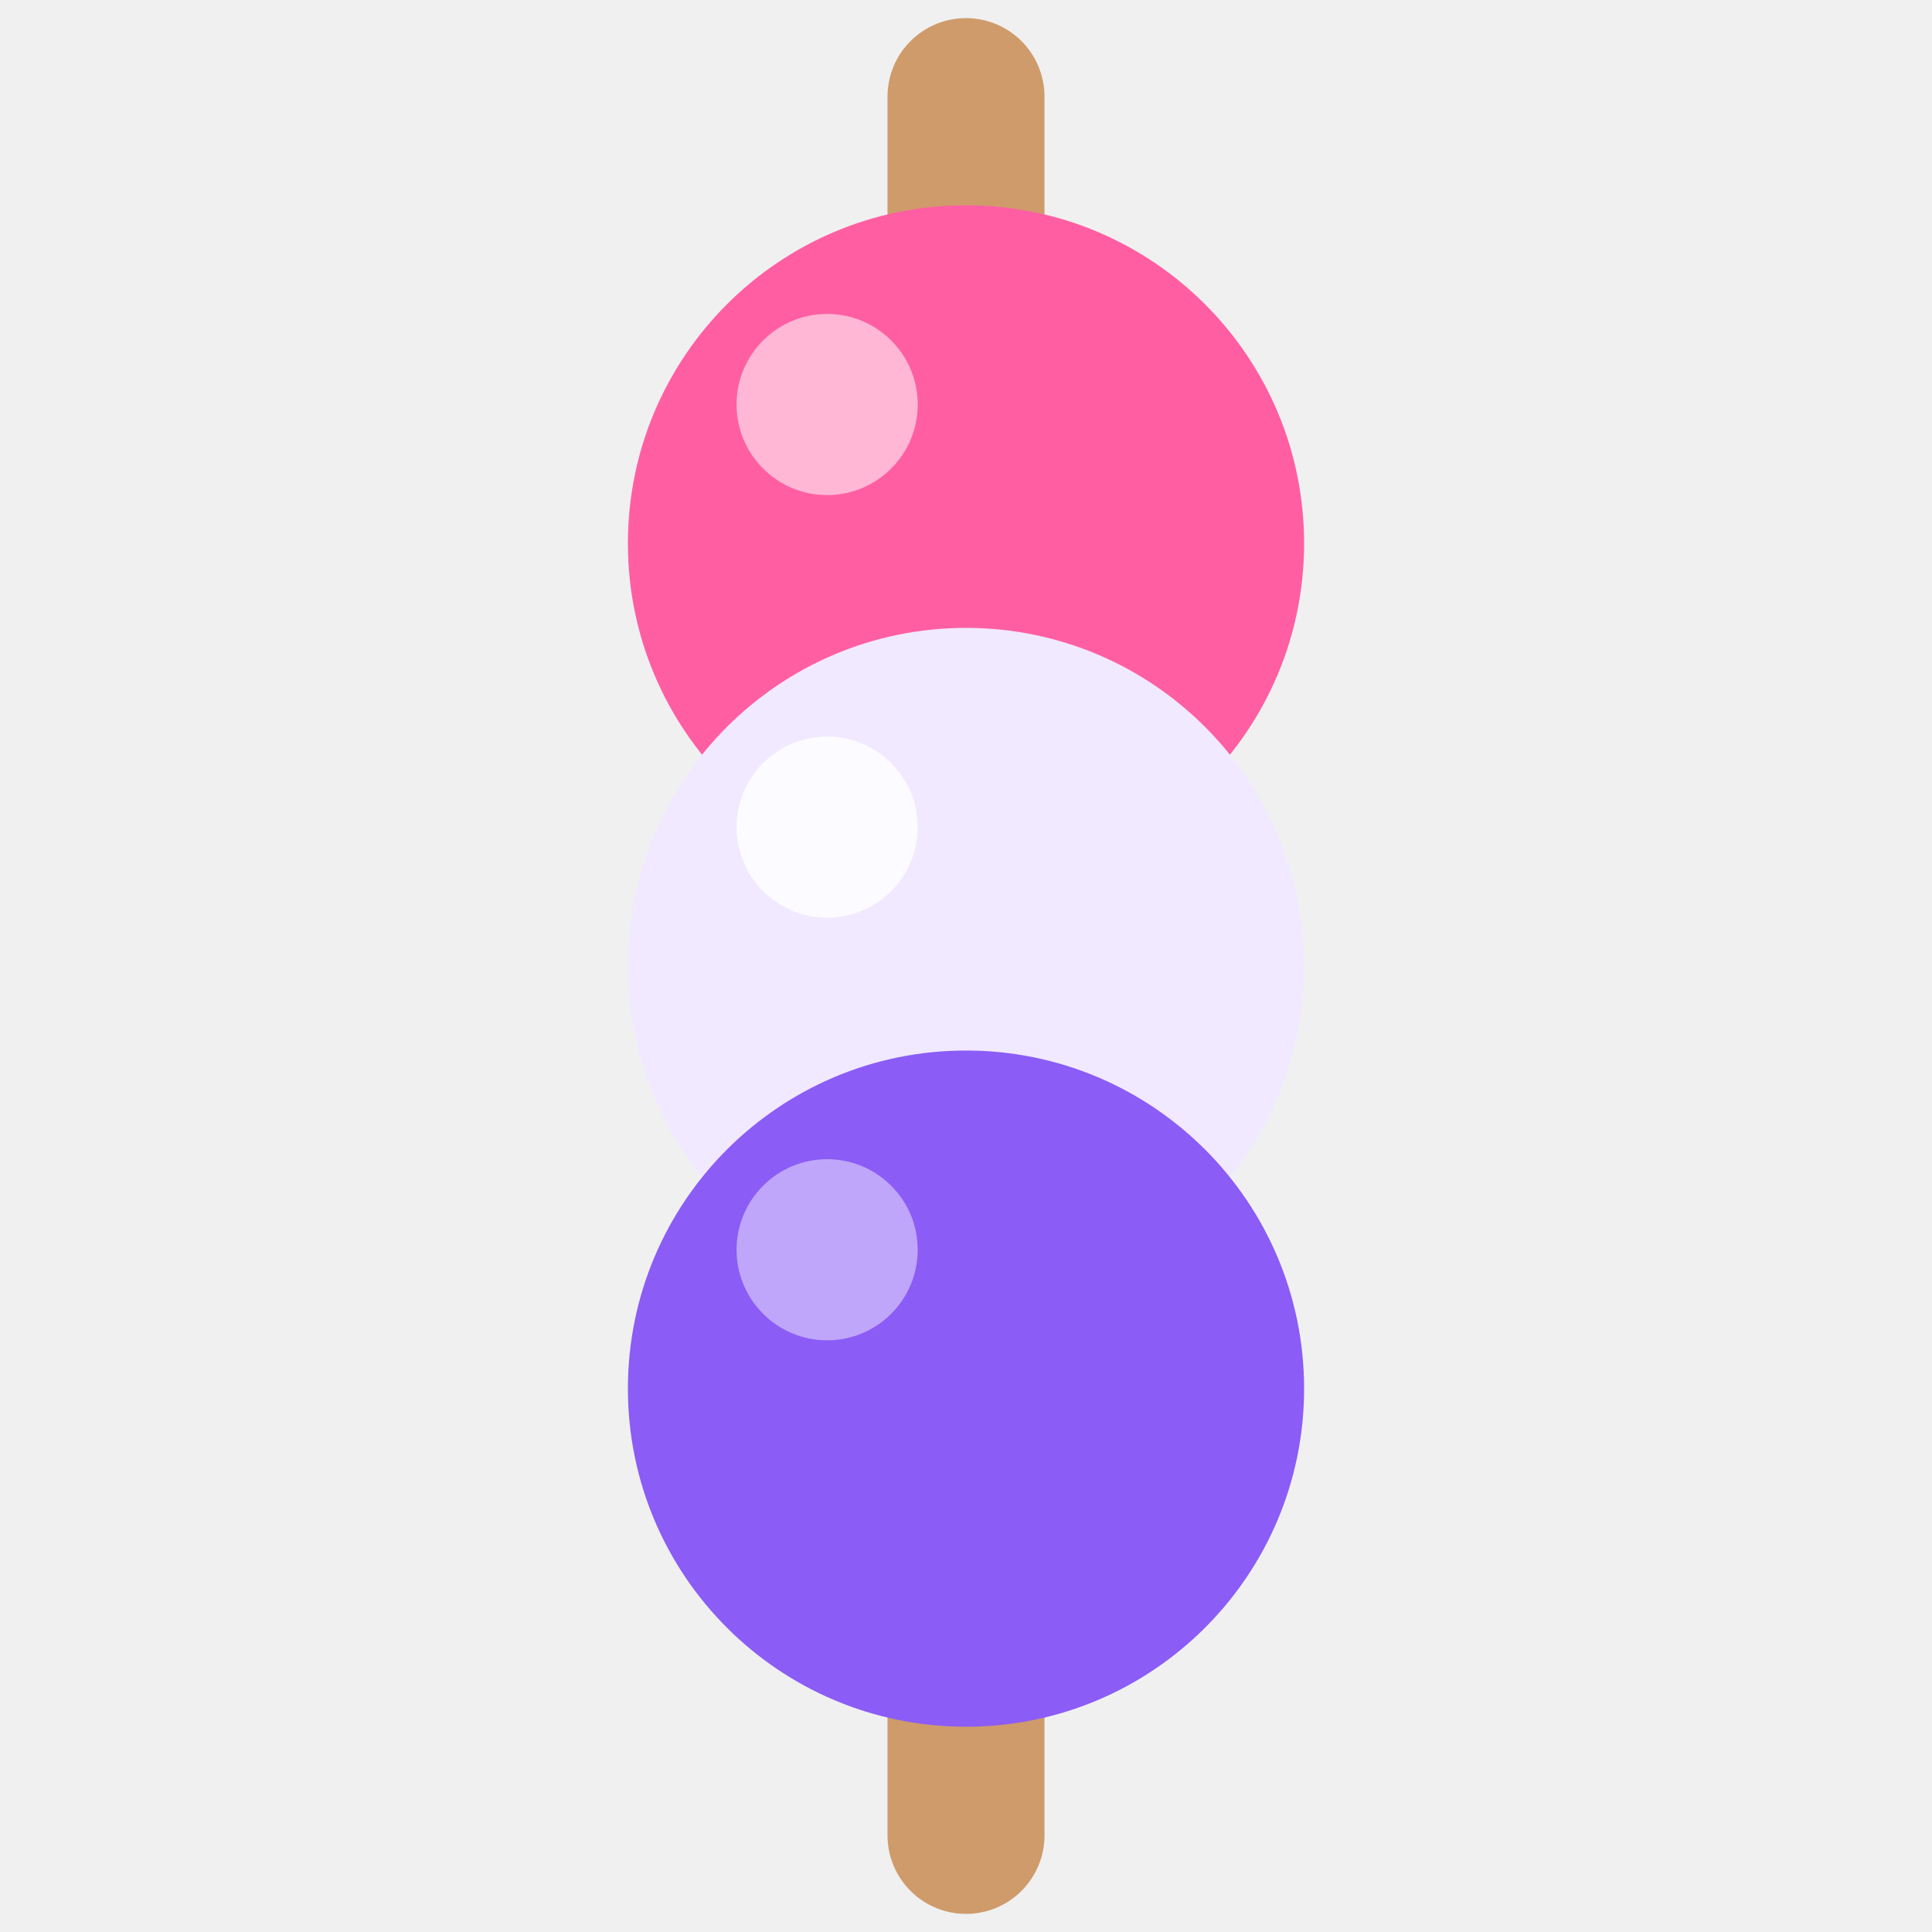
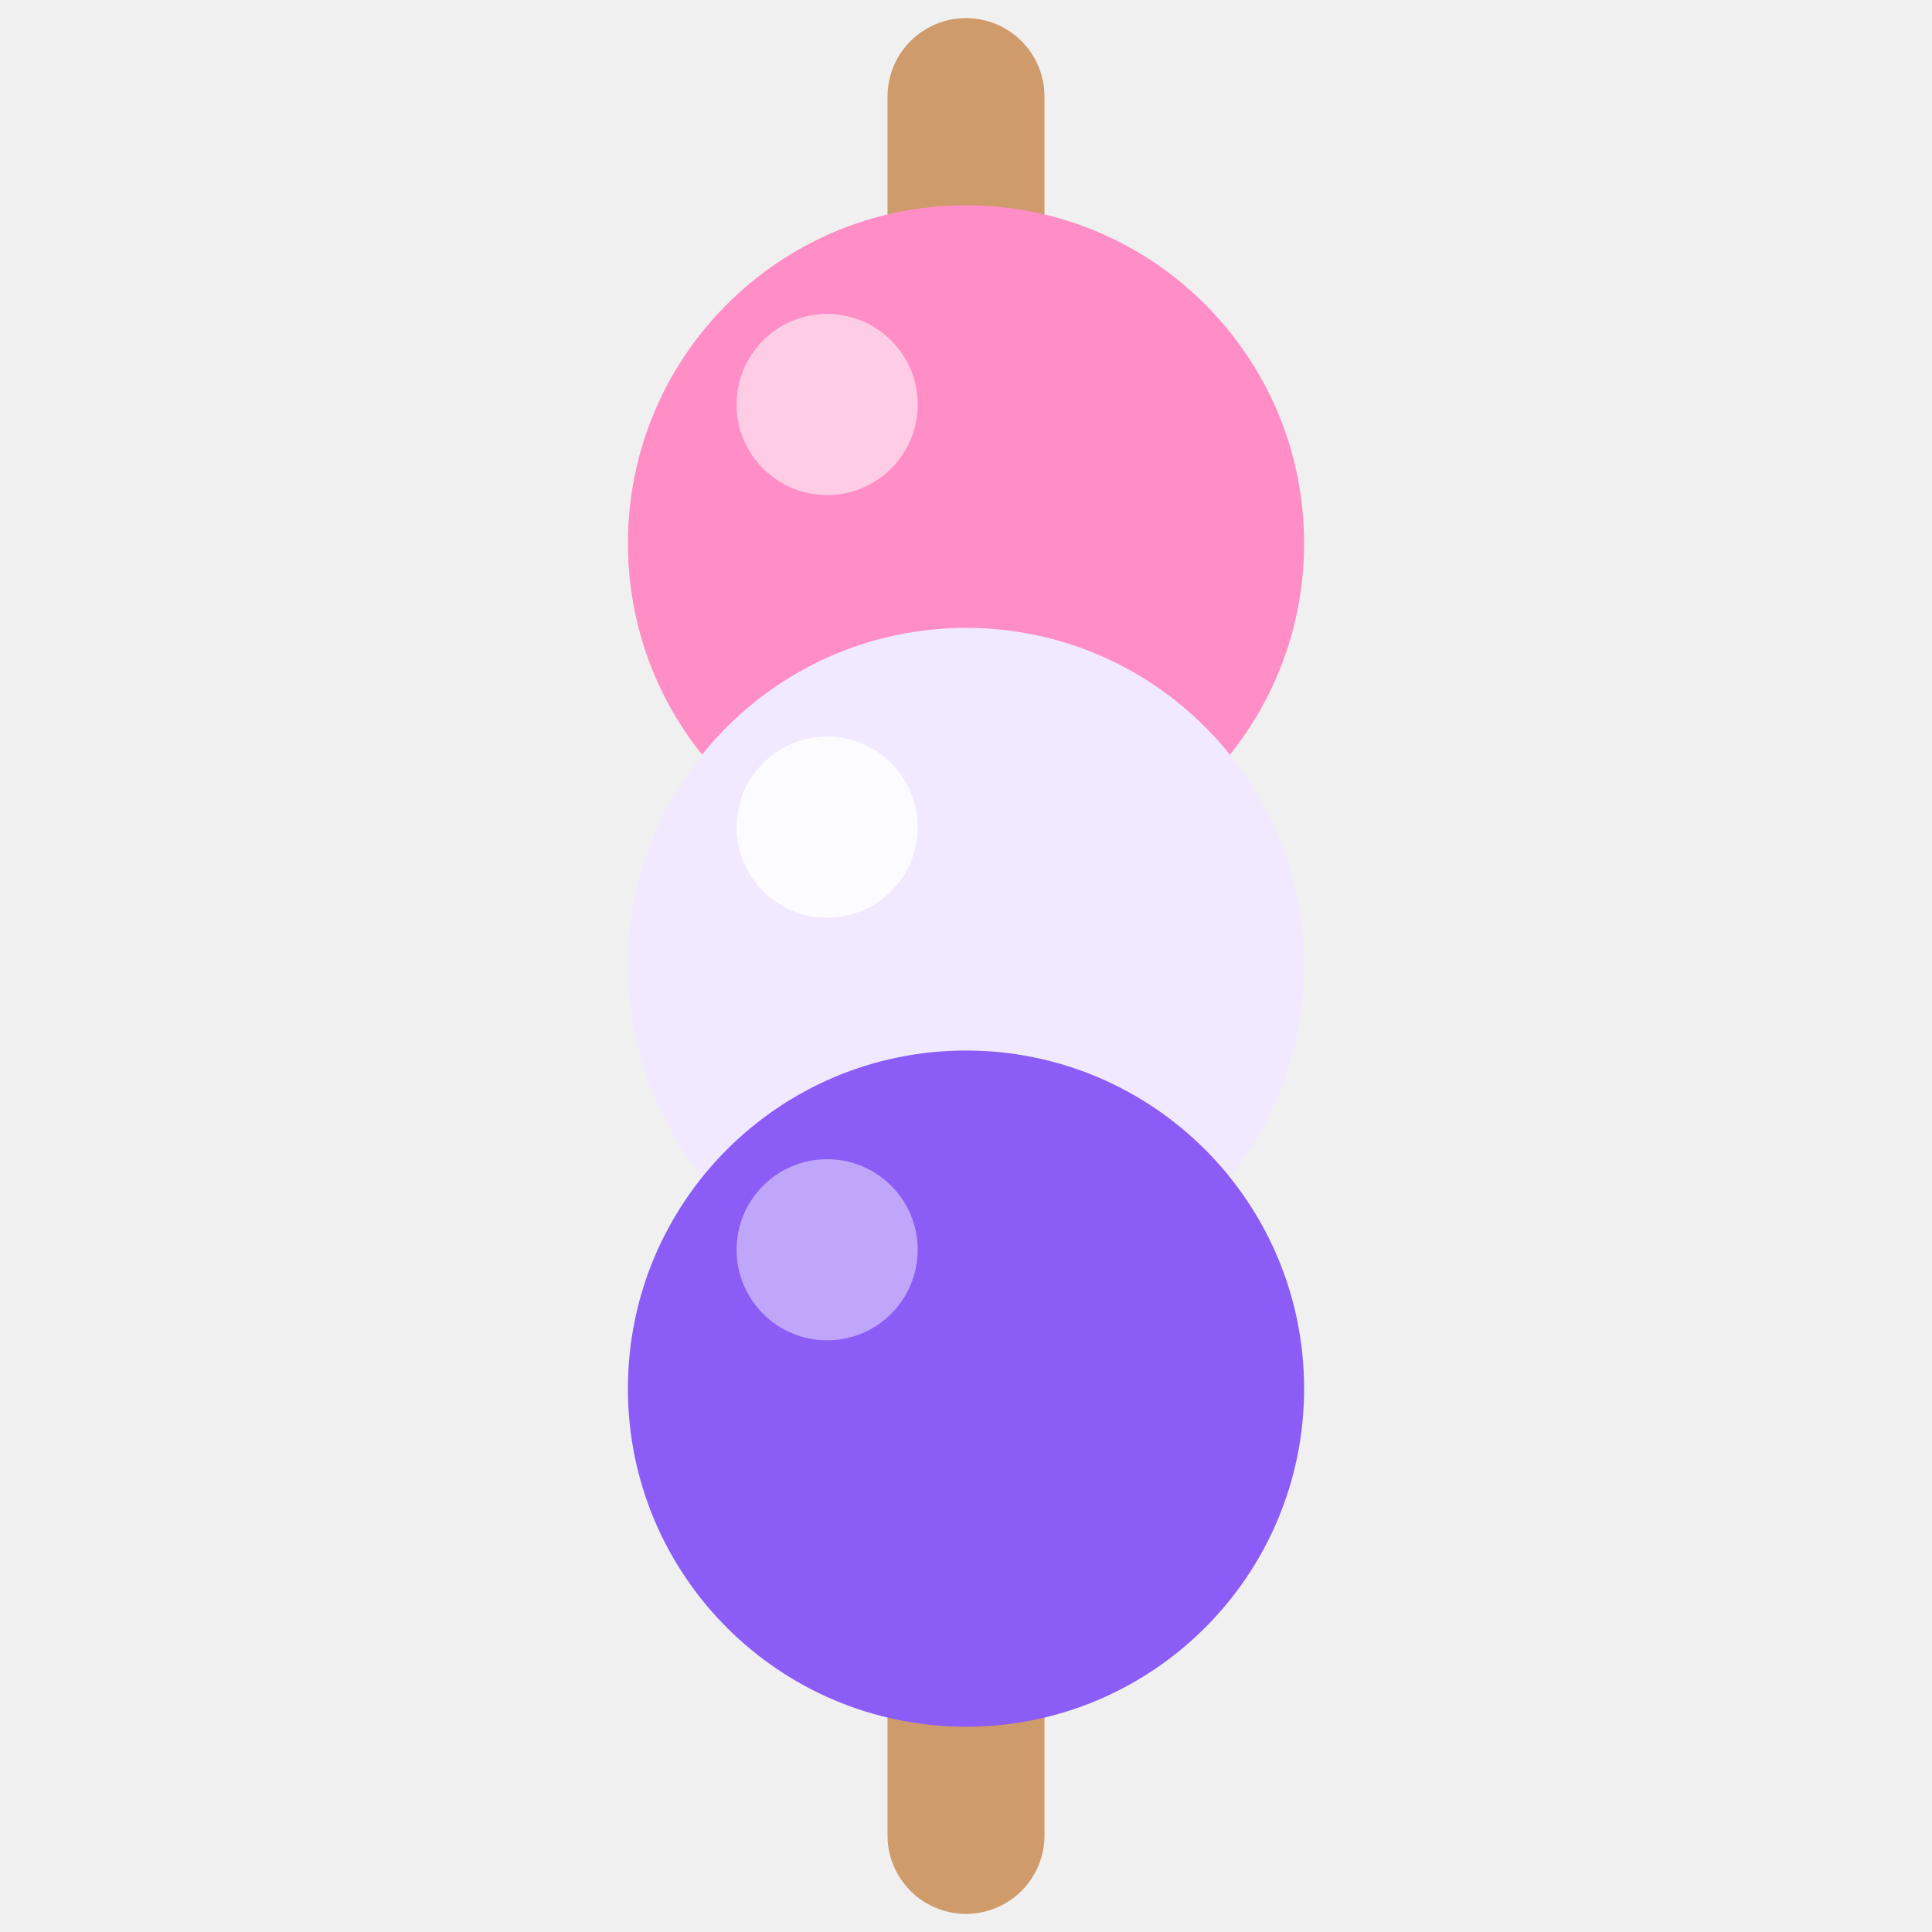
<svg xmlns="http://www.w3.org/2000/svg" viewBox="0 0 32 32" role="img" aria-label="Dango">
  <line x1="16" y1="1.6" x2="16" y2="30.4" stroke="#cf9b6b" stroke-width="2.6" stroke-linecap="round" />
-   <circle cx="16" cy="9" r="5.6" fill="#ff5fa2" />
+   <circle cx="16" cy="9" r="5.6" fill="#ff8ec6" />
  <circle cx="16" cy="16" r="5.6" fill="#f1e9ff" />
  <circle cx="16" cy="23" r="5.6" fill="#8b5cf6" />
  <circle cx="13.7" cy="6.7" r="1.5" fill="#ffffff" opacity="0.55" />
  <circle cx="13.7" cy="13.7" r="1.5" fill="#ffffff" opacity="0.8" />
  <circle cx="13.7" cy="20.7" r="1.5" fill="#ffffff" opacity="0.45" />
</svg>
